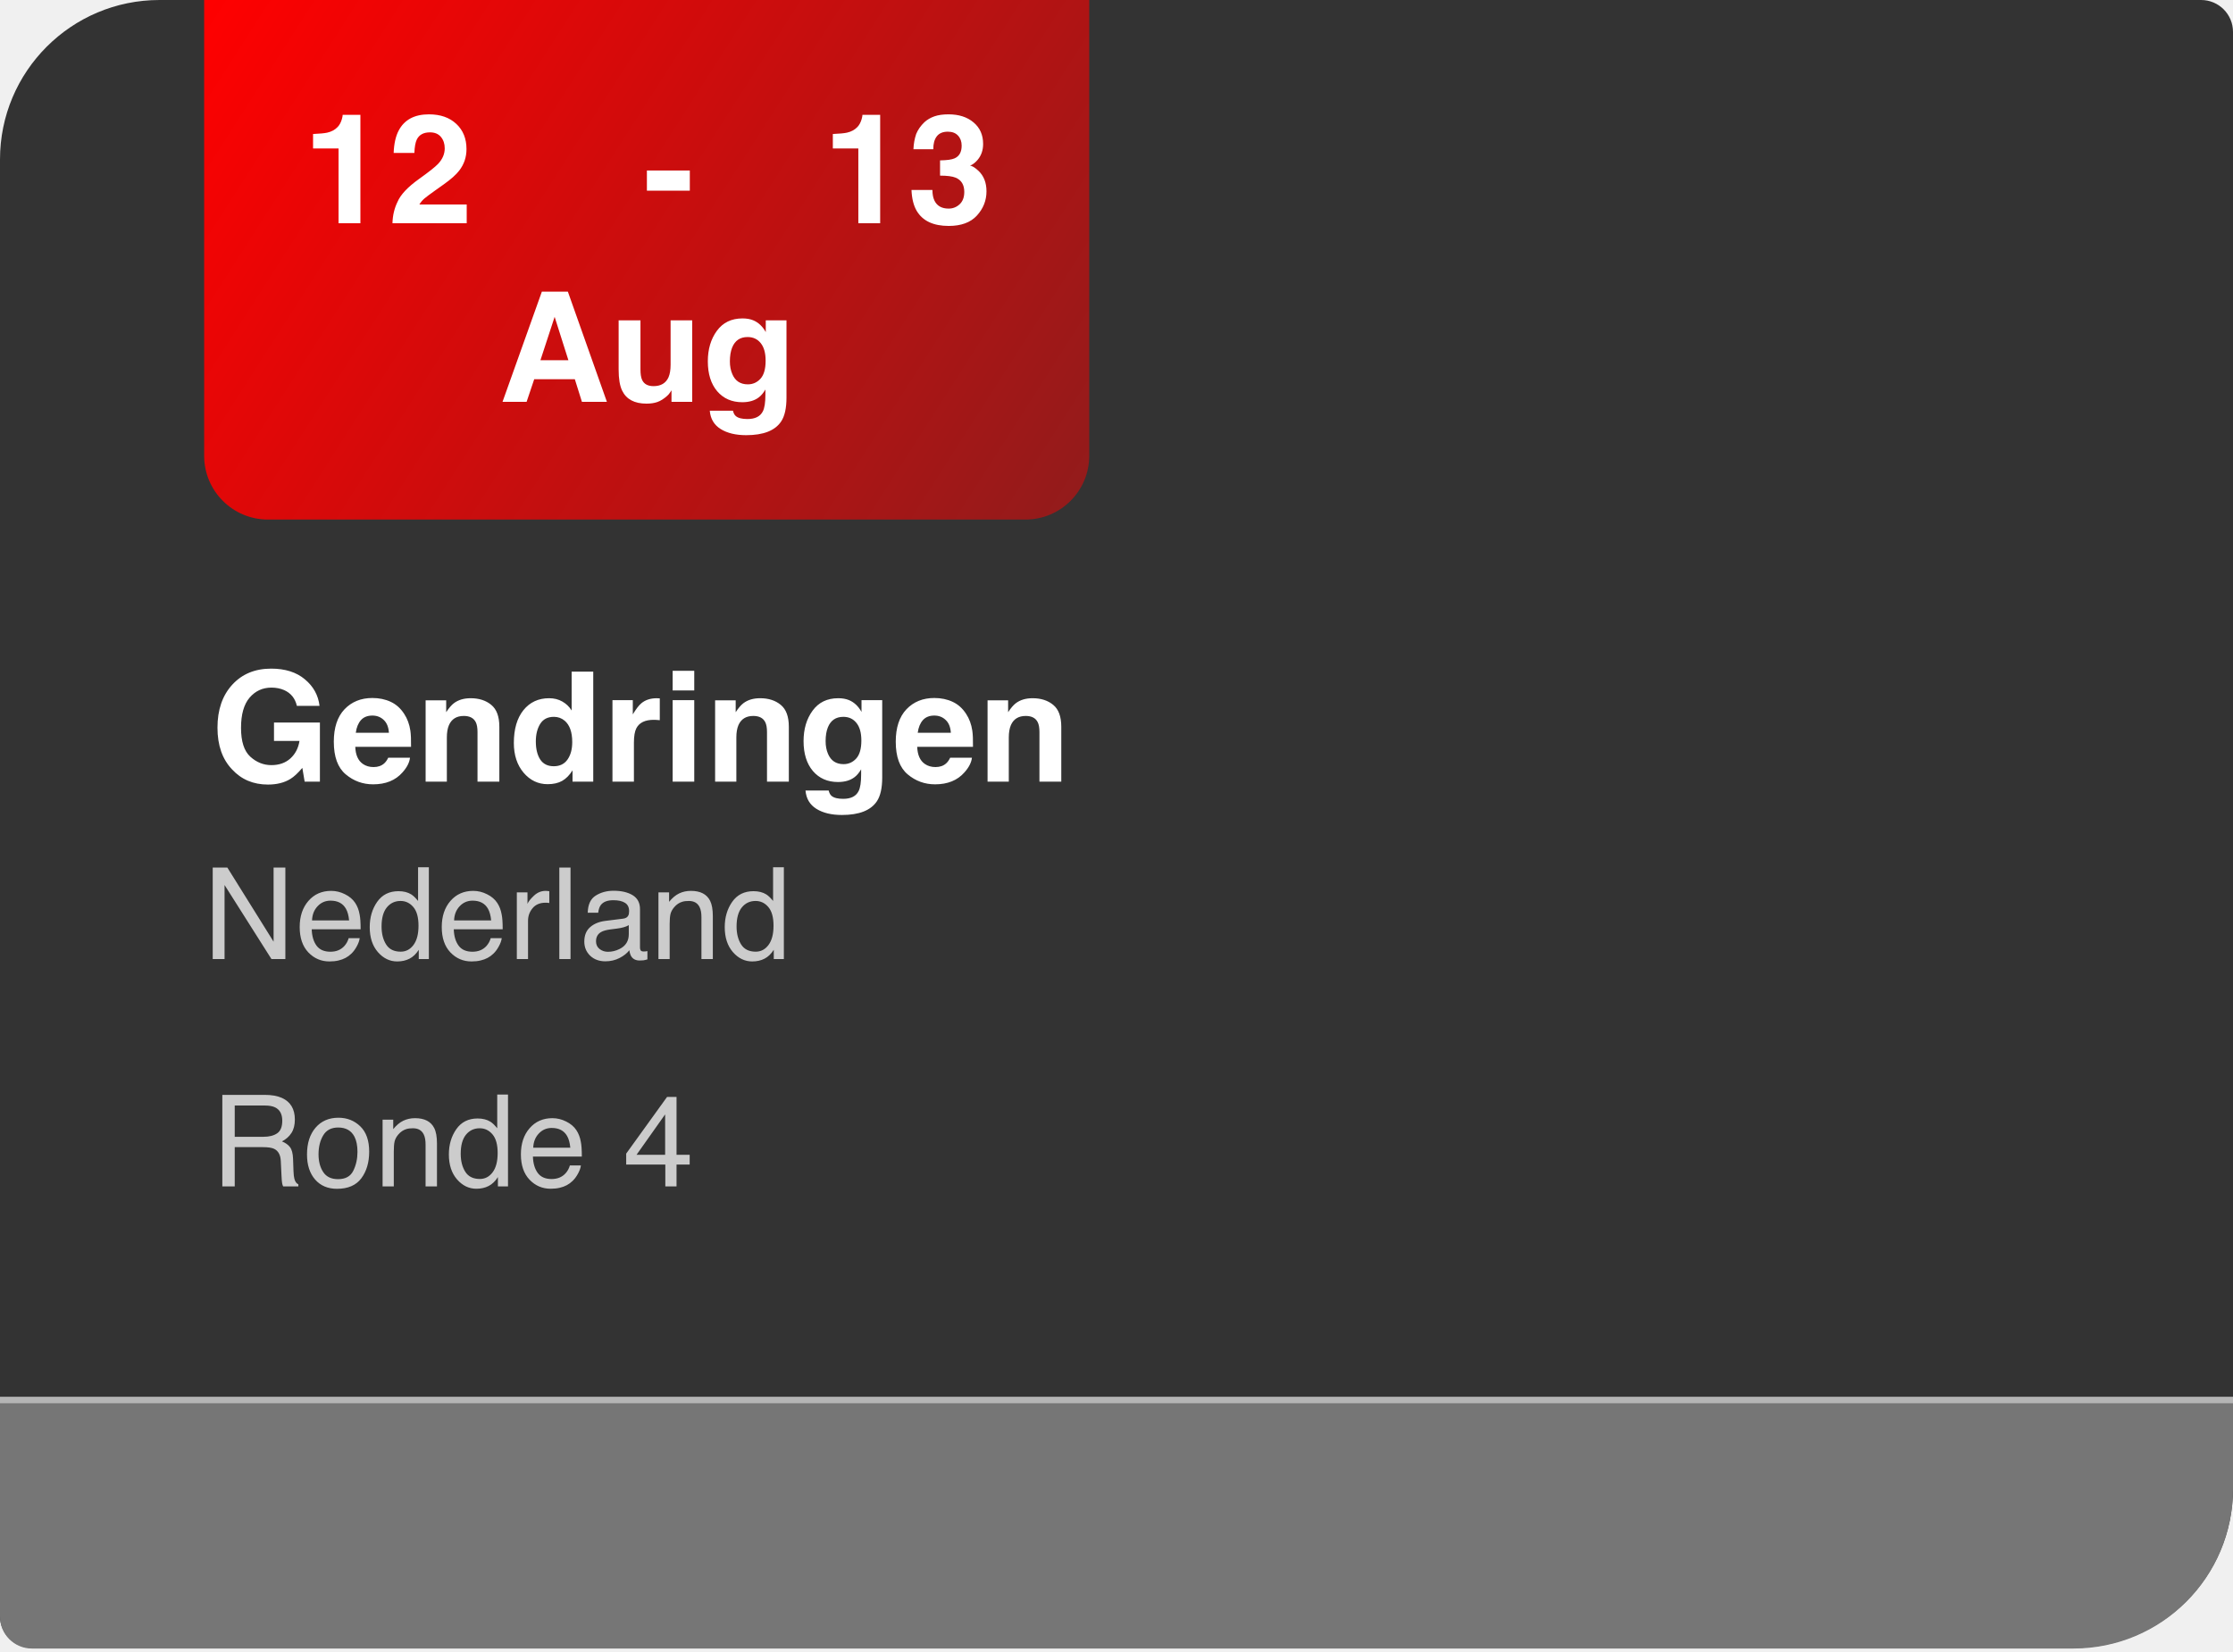
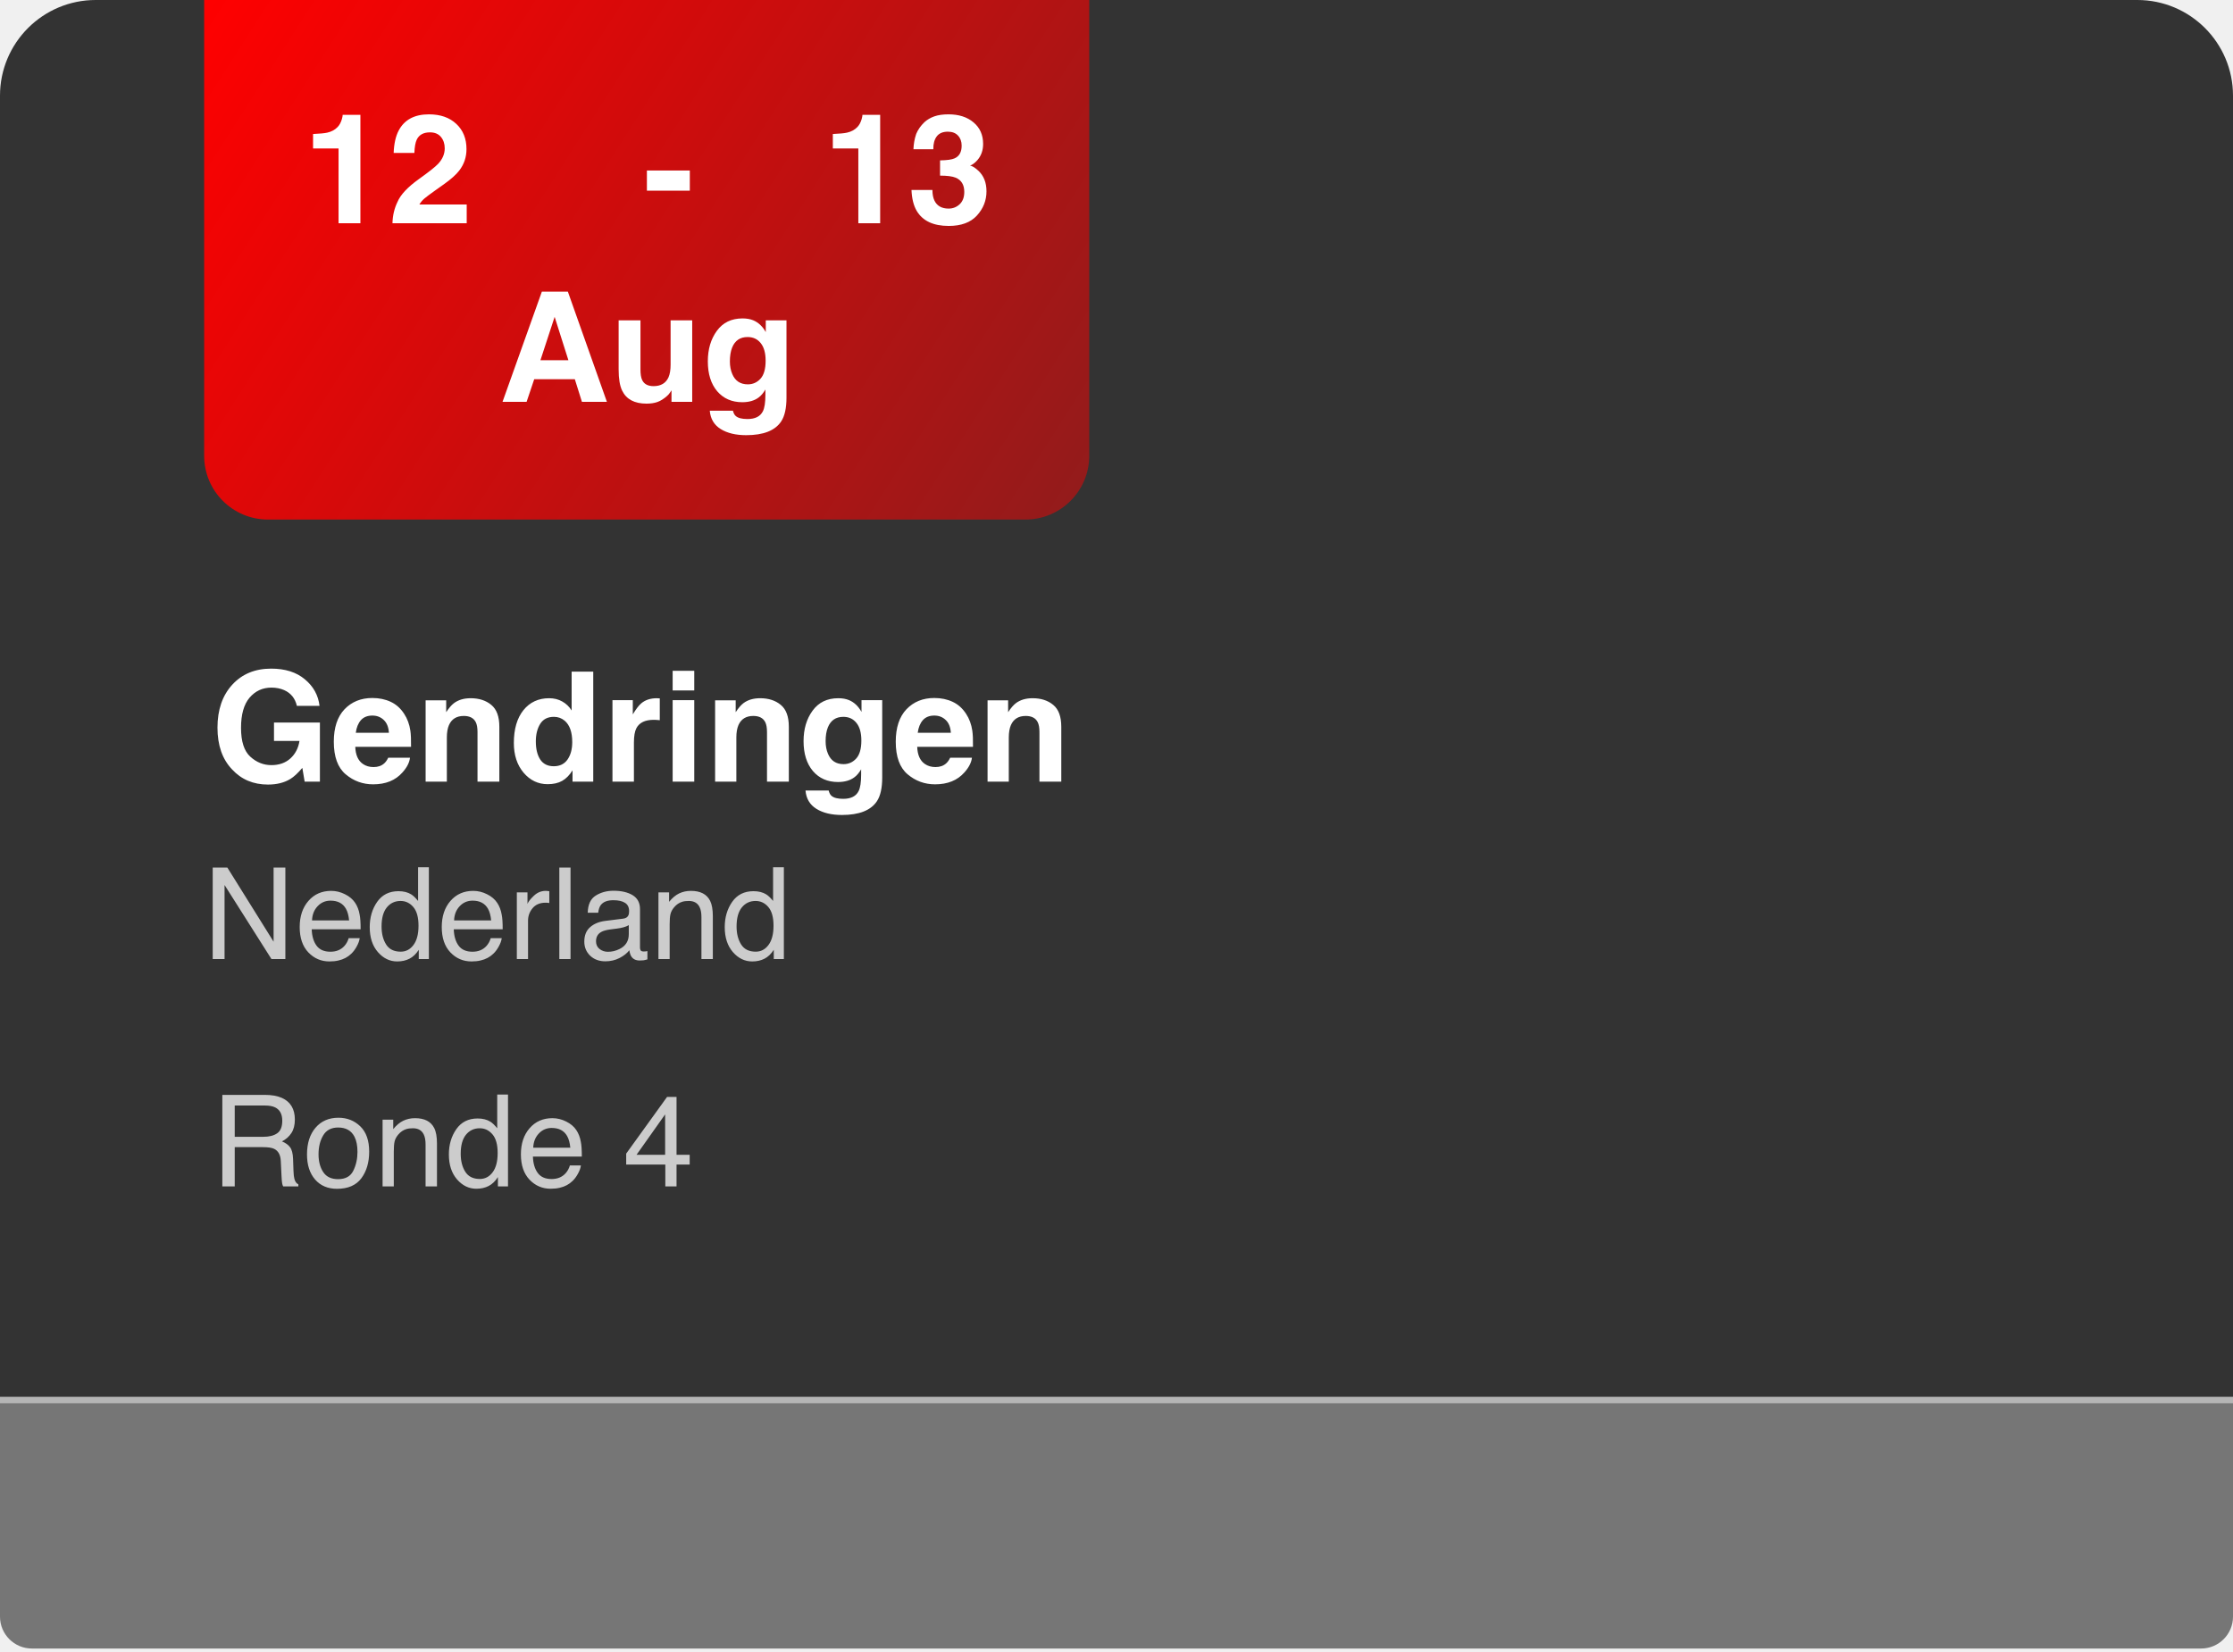
<svg xmlns="http://www.w3.org/2000/svg" width="350" height="259" viewBox="0 0 350 259" fill="none">
-   <path d="M0 25C0 11.193 11.193 0 25 0H345C347.761 0 350 2.239 350 5V233.364C350 247.171 338.807 258.364 325 258.364H5C2.239 258.364 0 256.125 0 253.364V25Z" fill="#333333" />
+   <path d="M0 15C0 6.716 6.716 0 15 0H335C343.284 0 350 6.716 350 15V231C350 239.284 343.284 246 335 246H15C6.716 246 0 239.284 0 231V15Z" fill="#333333" />
  <mask id="path-2-inside-1_24_136" fill="white">
-     <path d="M0 219H350V233.455C350 247.262 338.807 258.455 325 258.455H5C2.239 258.455 0 256.216 0 253.455V219Z" />
+     <path d="M0 219H350V253.455C350 256.216 347.761 258.455 345 258.455H5C2.239 258.455 0 256.216 0 253.455V219Z" />
  </mask>
-   <path d="M0 219H350V233.455C350 247.262 338.807 258.455 325 258.455H5C2.239 258.455 0 256.216 0 253.455V219Z" fill="#767676" />
+   <path d="M0 219H350V253.455C350 256.216 347.761 258.455 345 258.455H5C2.239 258.455 0 256.216 0 253.455V219Z" fill="#767676" />
  <path d="M0 218H350V220H0V218ZM350 258.455H0H350ZM0 258.455V219V258.455ZM350 219V258.455V219Z" fill="#B5B5B5" mask="url(#path-2-inside-1_24_136)" />
  <path d="M46.532 110.663C46.259 109.483 45.591 108.659 44.528 108.19C43.935 107.932 43.274 107.803 42.548 107.803C41.157 107.803 40.013 108.331 39.114 109.385C38.224 110.432 37.778 112.01 37.778 114.12C37.778 116.245 38.263 117.749 39.231 118.631C40.2 119.514 41.302 119.956 42.536 119.956C43.747 119.956 44.739 119.608 45.513 118.913C46.286 118.21 46.763 117.292 46.942 116.159H42.946V113.276H50.142V122.545H47.751L47.388 120.389C46.692 121.21 46.067 121.788 45.513 122.124C44.56 122.71 43.388 123.003 41.997 123.003C39.708 123.003 37.833 122.21 36.372 120.624C34.849 119.03 34.087 116.85 34.087 114.085C34.087 111.288 34.856 109.045 36.395 107.358C37.935 105.67 39.97 104.827 42.501 104.827C44.696 104.827 46.458 105.385 47.786 106.503C49.122 107.612 49.888 108.999 50.083 110.663H46.532ZM58.368 112.186C57.595 112.186 56.993 112.428 56.563 112.913C56.142 113.397 55.876 114.053 55.767 114.881H60.958C60.903 113.999 60.634 113.331 60.149 112.878C59.673 112.417 59.079 112.186 58.368 112.186ZM58.368 109.432C59.431 109.432 60.388 109.631 61.239 110.03C62.091 110.428 62.794 111.057 63.349 111.917C63.849 112.674 64.173 113.553 64.321 114.553C64.407 115.139 64.442 115.983 64.427 117.085H55.685C55.731 118.366 56.134 119.264 56.892 119.78C57.352 120.1 57.907 120.26 58.556 120.26C59.243 120.26 59.802 120.065 60.231 119.674C60.466 119.463 60.673 119.17 60.852 118.795H64.263C64.177 119.553 63.782 120.323 63.079 121.104C61.985 122.346 60.454 122.967 58.485 122.967C56.86 122.967 55.427 122.444 54.185 121.397C52.942 120.35 52.321 118.647 52.321 116.288C52.321 114.077 52.88 112.381 53.997 111.202C55.122 110.022 56.579 109.432 58.368 109.432ZM73.767 109.467C75.087 109.467 76.165 109.815 77.001 110.51C77.845 111.198 78.267 112.342 78.267 113.944V122.545H74.845V114.776C74.845 114.104 74.755 113.588 74.575 113.229C74.247 112.573 73.622 112.245 72.7 112.245C71.567 112.245 70.79 112.725 70.368 113.686C70.149 114.194 70.04 114.842 70.04 115.631V122.545H66.712V109.795H69.935V111.659C70.364 111.003 70.77 110.53 71.153 110.241C71.841 109.725 72.712 109.467 73.767 109.467ZM86.071 109.467C86.845 109.467 87.532 109.639 88.134 109.983C88.735 110.319 89.224 110.788 89.599 111.389V105.295H92.985V122.545H89.739V120.776C89.263 121.534 88.72 122.085 88.11 122.428C87.501 122.772 86.743 122.944 85.837 122.944C84.345 122.944 83.087 122.342 82.064 121.139C81.048 119.928 80.54 118.378 80.54 116.487C80.54 114.307 81.04 112.592 82.04 111.342C83.048 110.092 84.392 109.467 86.071 109.467ZM86.798 120.131C87.743 120.131 88.462 119.78 88.954 119.077C89.446 118.374 89.692 117.463 89.692 116.346C89.692 114.784 89.298 113.667 88.509 112.995C88.024 112.588 87.462 112.385 86.821 112.385C85.845 112.385 85.126 112.756 84.665 113.499C84.212 114.233 83.985 115.147 83.985 116.241C83.985 117.42 84.216 118.366 84.677 119.077C85.145 119.78 85.853 120.131 86.798 120.131ZM102.97 109.467C103.032 109.467 103.083 109.471 103.122 109.479C103.169 109.479 103.267 109.483 103.415 109.491V112.913C103.204 112.889 103.017 112.874 102.853 112.866C102.688 112.858 102.556 112.854 102.454 112.854C101.11 112.854 100.208 113.292 99.747 114.167C99.489 114.659 99.36 115.417 99.36 116.44V122.545H95.997V109.772H99.185V111.999C99.7 111.147 100.149 110.565 100.532 110.253C101.157 109.729 101.97 109.467 102.97 109.467ZM108.817 108.249H105.431V105.167H108.817V108.249ZM105.431 109.772H108.817V122.545H105.431V109.772ZM119.142 109.467C120.462 109.467 121.54 109.815 122.376 110.51C123.22 111.198 123.642 112.342 123.642 113.944V122.545H120.22V114.776C120.22 114.104 120.13 113.588 119.95 113.229C119.622 112.573 118.997 112.245 118.075 112.245C116.942 112.245 116.165 112.725 115.743 113.686C115.524 114.194 115.415 114.842 115.415 115.631V122.545H112.087V109.795H115.31V111.659C115.739 111.003 116.146 110.53 116.528 110.241C117.216 109.725 118.087 109.467 119.142 109.467ZM132.22 119.803C133.001 119.803 133.661 119.51 134.2 118.924C134.739 118.331 135.009 117.389 135.009 116.1C135.009 114.889 134.751 113.967 134.235 113.335C133.728 112.702 133.044 112.385 132.185 112.385C131.013 112.385 130.204 112.936 129.759 114.038C129.524 114.624 129.407 115.346 129.407 116.206C129.407 116.948 129.532 117.608 129.782 118.186C130.235 119.264 131.048 119.803 132.22 119.803ZM131.388 109.467C132.028 109.467 132.587 109.565 133.063 109.76C133.876 110.096 134.532 110.713 135.032 111.612V109.772H138.278V121.889C138.278 123.538 138.001 124.78 137.446 125.616C136.493 127.053 134.665 127.772 131.962 127.772C130.329 127.772 128.997 127.452 127.966 126.811C126.935 126.17 126.364 125.213 126.255 123.94H129.888C129.981 124.331 130.134 124.612 130.345 124.784C130.704 125.088 131.31 125.241 132.161 125.241C133.364 125.241 134.169 124.838 134.575 124.034C134.841 123.518 134.974 122.651 134.974 121.432V120.612C134.653 121.159 134.31 121.569 133.942 121.842C133.278 122.35 132.415 122.604 131.353 122.604C129.712 122.604 128.399 122.03 127.415 120.881C126.438 119.725 125.95 118.163 125.95 116.194C125.95 114.295 126.423 112.702 127.368 111.413C128.313 110.116 129.653 109.467 131.388 109.467ZM146.446 112.186C145.673 112.186 145.071 112.428 144.642 112.913C144.22 113.397 143.954 114.053 143.845 114.881H149.036C148.981 113.999 148.712 113.331 148.228 112.878C147.751 112.417 147.157 112.186 146.446 112.186ZM146.446 109.432C147.509 109.432 148.466 109.631 149.317 110.03C150.169 110.428 150.872 111.057 151.427 111.917C151.927 112.674 152.251 113.553 152.399 114.553C152.485 115.139 152.521 115.983 152.505 117.085H143.763C143.81 118.366 144.212 119.264 144.97 119.78C145.431 120.1 145.985 120.26 146.634 120.26C147.321 120.26 147.88 120.065 148.31 119.674C148.544 119.463 148.751 119.17 148.931 118.795H152.341C152.255 119.553 151.86 120.323 151.157 121.104C150.063 122.346 148.532 122.967 146.563 122.967C144.938 122.967 143.505 122.444 142.263 121.397C141.021 120.35 140.399 118.647 140.399 116.288C140.399 114.077 140.958 112.381 142.075 111.202C143.2 110.022 144.657 109.432 146.446 109.432ZM161.845 109.467C163.165 109.467 164.243 109.815 165.079 110.51C165.923 111.198 166.345 112.342 166.345 113.944V122.545H162.923V114.776C162.923 114.104 162.833 113.588 162.653 113.229C162.325 112.573 161.7 112.245 160.778 112.245C159.646 112.245 158.868 112.725 158.446 113.686C158.228 114.194 158.118 114.842 158.118 115.631V122.545H154.79V109.795H158.013V111.659C158.442 111.003 158.849 110.53 159.231 110.241C159.919 109.725 160.79 109.467 161.845 109.467Z" fill="white" />
  <path d="M33.342 136.018H35.636L42.883 147.639V136.018H44.728V150.364H42.55L35.197 138.752V150.364H33.342V136.018ZM51.916 139.67C52.658 139.67 53.377 139.846 54.074 140.198C54.771 140.543 55.301 140.992 55.666 141.545C56.017 142.073 56.252 142.688 56.369 143.391C56.473 143.873 56.525 144.641 56.525 145.696H48.859C48.892 146.757 49.142 147.61 49.611 148.254C50.08 148.892 50.806 149.211 51.789 149.211C52.707 149.211 53.439 148.909 53.986 148.303C54.299 147.952 54.52 147.545 54.65 147.082H56.379C56.333 147.467 56.18 147.896 55.92 148.371C55.666 148.84 55.379 149.224 55.06 149.524C54.526 150.045 53.866 150.396 53.078 150.578C52.655 150.683 52.176 150.735 51.642 150.735C50.34 150.735 49.237 150.263 48.332 149.319C47.427 148.368 46.974 147.04 46.974 145.334C46.974 143.655 47.43 142.291 48.342 141.243C49.253 140.194 50.444 139.67 51.916 139.67ZM54.718 144.299C54.647 143.537 54.481 142.929 54.221 142.473C53.739 141.627 52.935 141.203 51.808 141.203C51.001 141.203 50.324 141.496 49.777 142.082C49.23 142.662 48.941 143.401 48.908 144.299H54.718ZM59.806 145.256C59.806 146.376 60.044 147.314 60.519 148.069C60.995 148.824 61.756 149.202 62.804 149.202C63.618 149.202 64.286 148.853 64.806 148.157C65.334 147.453 65.597 146.448 65.597 145.139C65.597 143.817 65.327 142.841 64.787 142.209C64.246 141.571 63.579 141.252 62.785 141.252C61.9 141.252 61.18 141.591 60.627 142.268C60.08 142.945 59.806 143.941 59.806 145.256ZM62.453 139.719C63.254 139.719 63.924 139.888 64.465 140.227C64.777 140.422 65.132 140.764 65.529 141.252V135.969H67.219V150.364H65.636V148.909C65.226 149.553 64.741 150.019 64.181 150.305C63.621 150.592 62.98 150.735 62.258 150.735C61.092 150.735 60.083 150.246 59.23 149.27C58.377 148.287 57.951 146.981 57.951 145.354C57.951 143.83 58.338 142.512 59.113 141.399C59.894 140.279 61.008 139.719 62.453 139.719ZM74.181 139.67C74.924 139.67 75.643 139.846 76.34 140.198C77.036 140.543 77.567 140.992 77.931 141.545C78.283 142.073 78.517 142.688 78.635 143.391C78.739 143.873 78.791 144.641 78.791 145.696H71.125C71.157 146.757 71.408 147.61 71.877 148.254C72.346 148.892 73.071 149.211 74.054 149.211C74.972 149.211 75.705 148.909 76.252 148.303C76.564 147.952 76.786 147.545 76.916 147.082H78.644C78.599 147.467 78.446 147.896 78.185 148.371C77.931 148.84 77.645 149.224 77.326 149.524C76.792 150.045 76.131 150.396 75.344 150.578C74.92 150.683 74.442 150.735 73.908 150.735C72.606 150.735 71.502 150.263 70.597 149.319C69.692 148.368 69.24 147.04 69.24 145.334C69.24 143.655 69.696 142.291 70.607 141.243C71.519 140.194 72.71 139.67 74.181 139.67ZM76.984 144.299C76.912 143.537 76.746 142.929 76.486 142.473C76.004 141.627 75.2 141.203 74.074 141.203C73.267 141.203 72.59 141.496 72.043 142.082C71.496 142.662 71.206 143.401 71.174 144.299H76.984ZM81.008 139.905H82.677V141.711C82.814 141.36 83.15 140.933 83.683 140.432C84.217 139.924 84.832 139.67 85.529 139.67C85.562 139.67 85.617 139.674 85.695 139.68C85.773 139.687 85.907 139.7 86.096 139.719V141.575C85.991 141.555 85.894 141.542 85.802 141.536C85.718 141.529 85.624 141.526 85.519 141.526C84.634 141.526 83.954 141.812 83.478 142.385C83.003 142.952 82.765 143.606 82.765 144.348V150.364H81.008V139.905ZM87.668 136.018H89.425V150.364H87.668V136.018ZM93.42 147.58C93.42 148.088 93.605 148.489 93.976 148.782C94.347 149.075 94.787 149.221 95.295 149.221C95.913 149.221 96.512 149.078 97.092 148.791C98.068 148.316 98.556 147.538 98.556 146.457V145.041C98.342 145.178 98.065 145.292 97.726 145.383C97.388 145.474 97.056 145.539 96.73 145.578L95.666 145.715C95.028 145.8 94.549 145.933 94.23 146.116C93.69 146.422 93.42 146.91 93.42 147.58ZM97.677 144.026C98.081 143.974 98.351 143.804 98.488 143.518C98.566 143.362 98.605 143.137 98.605 142.844C98.605 142.245 98.39 141.812 97.961 141.545C97.537 141.272 96.929 141.135 96.135 141.135C95.217 141.135 94.566 141.383 94.181 141.877C93.967 142.151 93.827 142.558 93.761 143.098H92.121C92.153 141.809 92.57 140.914 93.371 140.412C94.178 139.905 95.112 139.651 96.174 139.651C97.404 139.651 98.403 139.885 99.172 140.354C99.933 140.823 100.314 141.552 100.314 142.541V148.567C100.314 148.749 100.35 148.896 100.422 149.006C100.5 149.117 100.659 149.172 100.9 149.172C100.978 149.172 101.066 149.169 101.164 149.162C101.261 149.149 101.366 149.133 101.476 149.114V150.412C101.203 150.491 100.995 150.539 100.851 150.559C100.708 150.578 100.513 150.588 100.265 150.588C99.66 150.588 99.221 150.373 98.947 149.944C98.804 149.716 98.703 149.394 98.644 148.977C98.286 149.446 97.772 149.853 97.101 150.198C96.431 150.543 95.692 150.715 94.885 150.715C93.915 150.715 93.12 150.422 92.502 149.836C91.89 149.244 91.584 148.505 91.584 147.62C91.584 146.649 91.886 145.898 92.492 145.364C93.097 144.83 93.892 144.501 94.875 144.377L97.677 144.026ZM103.205 139.905H104.875V141.389C105.37 140.777 105.894 140.338 106.447 140.071C107 139.804 107.616 139.67 108.293 139.67C109.777 139.67 110.78 140.188 111.301 141.223C111.587 141.789 111.73 142.6 111.73 143.655V150.364H109.943V143.772C109.943 143.134 109.849 142.62 109.66 142.229C109.347 141.578 108.781 141.252 107.961 141.252C107.544 141.252 107.202 141.295 106.935 141.379C106.454 141.523 106.03 141.809 105.666 142.239C105.373 142.584 105.181 142.942 105.09 143.313C105.005 143.677 104.963 144.202 104.963 144.885V150.364H103.205V139.905ZM115.451 145.256C115.451 146.376 115.689 147.314 116.164 148.069C116.639 148.824 117.401 149.202 118.449 149.202C119.263 149.202 119.93 148.853 120.451 148.157C120.978 147.453 121.242 146.448 121.242 145.139C121.242 143.817 120.972 142.841 120.431 142.209C119.891 141.571 119.224 141.252 118.429 141.252C117.544 141.252 116.825 141.591 116.271 142.268C115.724 142.945 115.451 143.941 115.451 145.256ZM118.097 139.719C118.898 139.719 119.569 139.888 120.109 140.227C120.422 140.422 120.776 140.764 121.174 141.252V135.969H122.863V150.364H121.281V148.909C120.871 149.553 120.386 150.019 119.826 150.305C119.266 150.592 118.625 150.735 117.902 150.735C116.737 150.735 115.728 150.246 114.875 149.27C114.022 148.287 113.595 146.981 113.595 145.354C113.595 143.83 113.983 142.512 114.758 141.399C115.539 140.279 116.652 139.719 118.097 139.719Z" fill="white" fill-opacity="0.75" />
  <path d="M41.284 178.227C42.196 178.227 42.915 178.044 43.442 177.68C43.976 177.315 44.243 176.658 44.243 175.707C44.243 174.685 43.872 173.988 43.13 173.617C42.733 173.422 42.202 173.324 41.538 173.324H36.792V178.227H41.284ZM34.849 171.654H41.489C42.583 171.654 43.485 171.814 44.194 172.133C45.542 172.745 46.216 173.874 46.216 175.521C46.216 176.381 46.037 177.084 45.679 177.631C45.327 178.178 44.832 178.617 44.194 178.949C44.754 179.177 45.174 179.477 45.454 179.848C45.741 180.219 45.9 180.821 45.933 181.654L46.001 183.578C46.02 184.125 46.066 184.532 46.138 184.799C46.255 185.255 46.463 185.548 46.763 185.678V186H44.38C44.315 185.876 44.263 185.717 44.224 185.521C44.185 185.326 44.152 184.949 44.126 184.389L44.009 181.996C43.963 181.059 43.615 180.43 42.964 180.111C42.593 179.936 42.01 179.848 41.216 179.848H36.792V186H34.849V171.654ZM52.983 184.867C54.149 184.867 54.946 184.428 55.376 183.549C55.812 182.663 56.03 181.68 56.03 180.6C56.03 179.623 55.874 178.829 55.562 178.217C55.067 177.253 54.214 176.771 53.003 176.771C51.929 176.771 51.148 177.182 50.659 178.002C50.171 178.822 49.927 179.812 49.927 180.971C49.927 182.084 50.171 183.012 50.659 183.754C51.148 184.496 51.922 184.867 52.983 184.867ZM53.052 175.238C54.399 175.238 55.539 175.688 56.47 176.586C57.401 177.484 57.866 178.806 57.866 180.551C57.866 182.237 57.456 183.63 56.636 184.73C55.815 185.831 54.543 186.381 52.817 186.381C51.379 186.381 50.236 185.896 49.39 184.926C48.543 183.949 48.12 182.641 48.12 181C48.12 179.242 48.566 177.842 49.458 176.801C50.35 175.759 51.548 175.238 53.052 175.238ZM59.966 175.541H61.636V177.025C62.13 176.413 62.655 175.974 63.208 175.707C63.761 175.44 64.377 175.307 65.054 175.307C66.538 175.307 67.541 175.824 68.061 176.859C68.348 177.426 68.491 178.236 68.491 179.291V186H66.704V179.408C66.704 178.77 66.61 178.256 66.421 177.865C66.108 177.214 65.542 176.889 64.722 176.889C64.305 176.889 63.963 176.931 63.696 177.016C63.215 177.159 62.791 177.445 62.427 177.875C62.134 178.22 61.942 178.578 61.851 178.949C61.766 179.314 61.724 179.838 61.724 180.521V186H59.966V175.541ZM72.212 180.893C72.212 182.012 72.45 182.95 72.925 183.705C73.4 184.46 74.162 184.838 75.21 184.838C76.024 184.838 76.691 184.49 77.212 183.793C77.739 183.09 78.003 182.084 78.003 180.775C78.003 179.454 77.733 178.477 77.192 177.846C76.652 177.208 75.985 176.889 75.19 176.889C74.305 176.889 73.586 177.227 73.032 177.904C72.485 178.581 72.212 179.577 72.212 180.893ZM74.858 175.355C75.659 175.355 76.33 175.525 76.87 175.863C77.183 176.059 77.537 176.4 77.935 176.889V171.605H79.624V186H78.042V184.545C77.632 185.189 77.147 185.655 76.587 185.941C76.027 186.228 75.386 186.371 74.663 186.371C73.498 186.371 72.489 185.883 71.636 184.906C70.783 183.923 70.356 182.618 70.356 180.99C70.356 179.467 70.744 178.148 71.519 177.035C72.3 175.915 73.413 175.355 74.858 175.355ZM86.587 175.307C87.329 175.307 88.049 175.482 88.745 175.834C89.442 176.179 89.972 176.628 90.337 177.182C90.689 177.709 90.923 178.324 91.04 179.027C91.144 179.509 91.196 180.277 91.196 181.332H83.53C83.563 182.393 83.814 183.246 84.282 183.891C84.751 184.529 85.477 184.848 86.46 184.848C87.378 184.848 88.11 184.545 88.657 183.939C88.97 183.588 89.191 183.181 89.321 182.719H91.05C91.004 183.103 90.851 183.533 90.591 184.008C90.337 184.477 90.05 184.861 89.731 185.16C89.198 185.681 88.537 186.033 87.749 186.215C87.326 186.319 86.847 186.371 86.314 186.371C85.011 186.371 83.908 185.899 83.003 184.955C82.098 184.005 81.645 182.676 81.645 180.971C81.645 179.291 82.101 177.927 83.013 176.879C83.924 175.831 85.116 175.307 86.587 175.307ZM89.39 179.936C89.318 179.174 89.152 178.565 88.892 178.109C88.41 177.263 87.606 176.84 86.48 176.84C85.672 176.84 84.995 177.133 84.448 177.719C83.901 178.298 83.612 179.037 83.579 179.936H89.39ZM104.253 181.049V174.711L99.77 181.049H104.253ZM104.282 186V182.582H98.149V180.863L104.556 171.977H106.04V181.049H108.101V182.582H106.04V186H104.282Z" fill="white" fill-opacity="0.75" />
  <path d="M32 0H170.727V71.455C170.727 76.977 166.25 81.455 160.727 81.455H42C36.477 81.455 32 76.977 32 71.455V0Z" fill="url(#paint0_linear_24_136)" />
  <path d="M49.07 23.281V21.008C50.125 20.961 50.863 20.891 51.285 20.797C51.957 20.648 52.504 20.352 52.926 19.906C53.215 19.602 53.434 19.195 53.582 18.688C53.668 18.383 53.711 18.156 53.711 18.008H56.488V35H53.066V23.281H49.07ZM61.516 35C61.547 33.781 61.809 32.668 62.301 31.66C62.777 30.527 63.902 29.328 65.676 28.062C67.215 26.961 68.211 26.172 68.664 25.695C69.359 24.953 69.707 24.141 69.707 23.258C69.707 22.539 69.508 21.941 69.109 21.465C68.711 20.988 68.141 20.75 67.398 20.75C66.383 20.75 65.691 21.129 65.324 21.887C65.113 22.324 64.988 23.02 64.949 23.973H61.703C61.758 22.527 62.02 21.359 62.488 20.469C63.379 18.773 64.961 17.926 67.234 17.926C69.031 17.926 70.461 18.426 71.523 19.426C72.586 20.418 73.117 21.734 73.117 23.375C73.117 24.633 72.742 25.75 71.992 26.727C71.5 27.375 70.691 28.098 69.566 28.895L68.231 29.844C67.394 30.438 66.82 30.867 66.508 31.133C66.203 31.398 65.945 31.707 65.734 32.059H73.152V35H61.516ZM101.395 26.727H108.121V29.891H101.395V26.727ZM130.539 23.281V21.008C131.594 20.961 132.332 20.891 132.754 20.797C133.426 20.648 133.973 20.352 134.395 19.906C134.684 19.602 134.902 19.195 135.051 18.688C135.137 18.383 135.18 18.156 135.18 18.008H137.957V35H134.535V23.281H130.539ZM146.148 29.785C146.148 30.465 146.258 31.027 146.477 31.473C146.883 32.293 147.621 32.703 148.691 32.703C149.348 32.703 149.918 32.48 150.402 32.035C150.895 31.582 151.141 30.934 151.141 30.09C151.141 28.973 150.688 28.227 149.781 27.852C149.266 27.641 148.453 27.535 147.344 27.535V25.145C148.43 25.129 149.188 25.023 149.617 24.828C150.359 24.5 150.73 23.836 150.73 22.836C150.73 22.188 150.539 21.66 150.156 21.254C149.781 20.848 149.25 20.645 148.562 20.645C147.773 20.645 147.191 20.895 146.816 21.395C146.449 21.895 146.273 22.562 146.289 23.398H143.172C143.203 22.555 143.348 21.754 143.605 20.996C143.879 20.332 144.309 19.719 144.895 19.156C145.332 18.758 145.852 18.453 146.453 18.242C147.055 18.031 147.793 17.926 148.668 17.926C150.293 17.926 151.602 18.348 152.594 19.191C153.594 20.027 154.094 21.152 154.094 22.566C154.094 23.566 153.797 24.41 153.203 25.098C152.828 25.527 152.438 25.82 152.031 25.977C152.336 25.977 152.773 26.238 153.344 26.762C154.195 27.551 154.621 28.629 154.621 29.996C154.621 31.434 154.121 32.699 153.121 33.793C152.129 34.879 150.656 35.422 148.703 35.422C146.297 35.422 144.625 34.637 143.688 33.066C143.195 32.23 142.922 31.137 142.867 29.785H146.148ZM84.707 56.473H89.09L86.934 49.676L84.707 56.473ZM84.93 45.727H89.008L95.125 63H91.211L90.098 59.449H83.734L82.539 63H78.766L84.93 45.727ZM100.387 50.227V57.926C100.387 58.652 100.473 59.199 100.645 59.566C100.949 60.215 101.547 60.539 102.438 60.539C103.578 60.539 104.359 60.078 104.781 59.156C105 58.656 105.109 57.996 105.109 57.176V50.227H108.496V63H105.25V61.195C105.219 61.234 105.141 61.352 105.016 61.547C104.891 61.742 104.742 61.914 104.57 62.062C104.047 62.531 103.539 62.852 103.047 63.023C102.562 63.195 101.992 63.281 101.336 63.281C99.445 63.281 98.172 62.602 97.516 61.242C97.148 60.492 96.965 59.387 96.965 57.926V50.227H100.387ZM117.215 60.258C117.996 60.258 118.656 59.965 119.195 59.379C119.734 58.785 120.004 57.844 120.004 56.555C120.004 55.344 119.746 54.422 119.23 53.789C118.723 53.156 118.039 52.84 117.18 52.84C116.008 52.84 115.199 53.391 114.754 54.492C114.52 55.078 114.402 55.801 114.402 56.66C114.402 57.402 114.527 58.062 114.777 58.641C115.23 59.719 116.043 60.258 117.215 60.258ZM116.383 49.922C117.023 49.922 117.582 50.02 118.059 50.215C118.871 50.551 119.527 51.168 120.027 52.066V50.227H123.273V62.344C123.273 63.992 122.996 65.234 122.441 66.07C121.488 67.508 119.66 68.227 116.957 68.227C115.324 68.227 113.992 67.906 112.961 67.266C111.93 66.625 111.359 65.668 111.25 64.394H114.883C114.977 64.785 115.129 65.066 115.34 65.238C115.699 65.543 116.305 65.695 117.156 65.695C118.359 65.695 119.164 65.293 119.57 64.488C119.836 63.973 119.969 63.105 119.969 61.887V61.066C119.648 61.613 119.305 62.023 118.938 62.297C118.273 62.805 117.41 63.059 116.348 63.059C114.707 63.059 113.395 62.484 112.41 61.336C111.434 60.18 110.945 58.617 110.945 56.648C110.945 54.75 111.418 53.156 112.363 51.867C113.309 50.57 114.648 49.922 116.383 49.922Z" fill="white" />
  <defs>
    <linearGradient id="paint0_linear_24_136" x1="32" y1="0" x2="282.727" y2="160.364" gradientUnits="userSpaceOnUse">
      <stop stop-color="#FF0000" />
      <stop offset="1" stop-color="#FF0000" stop-opacity="0" />
    </linearGradient>
  </defs>
</svg>
